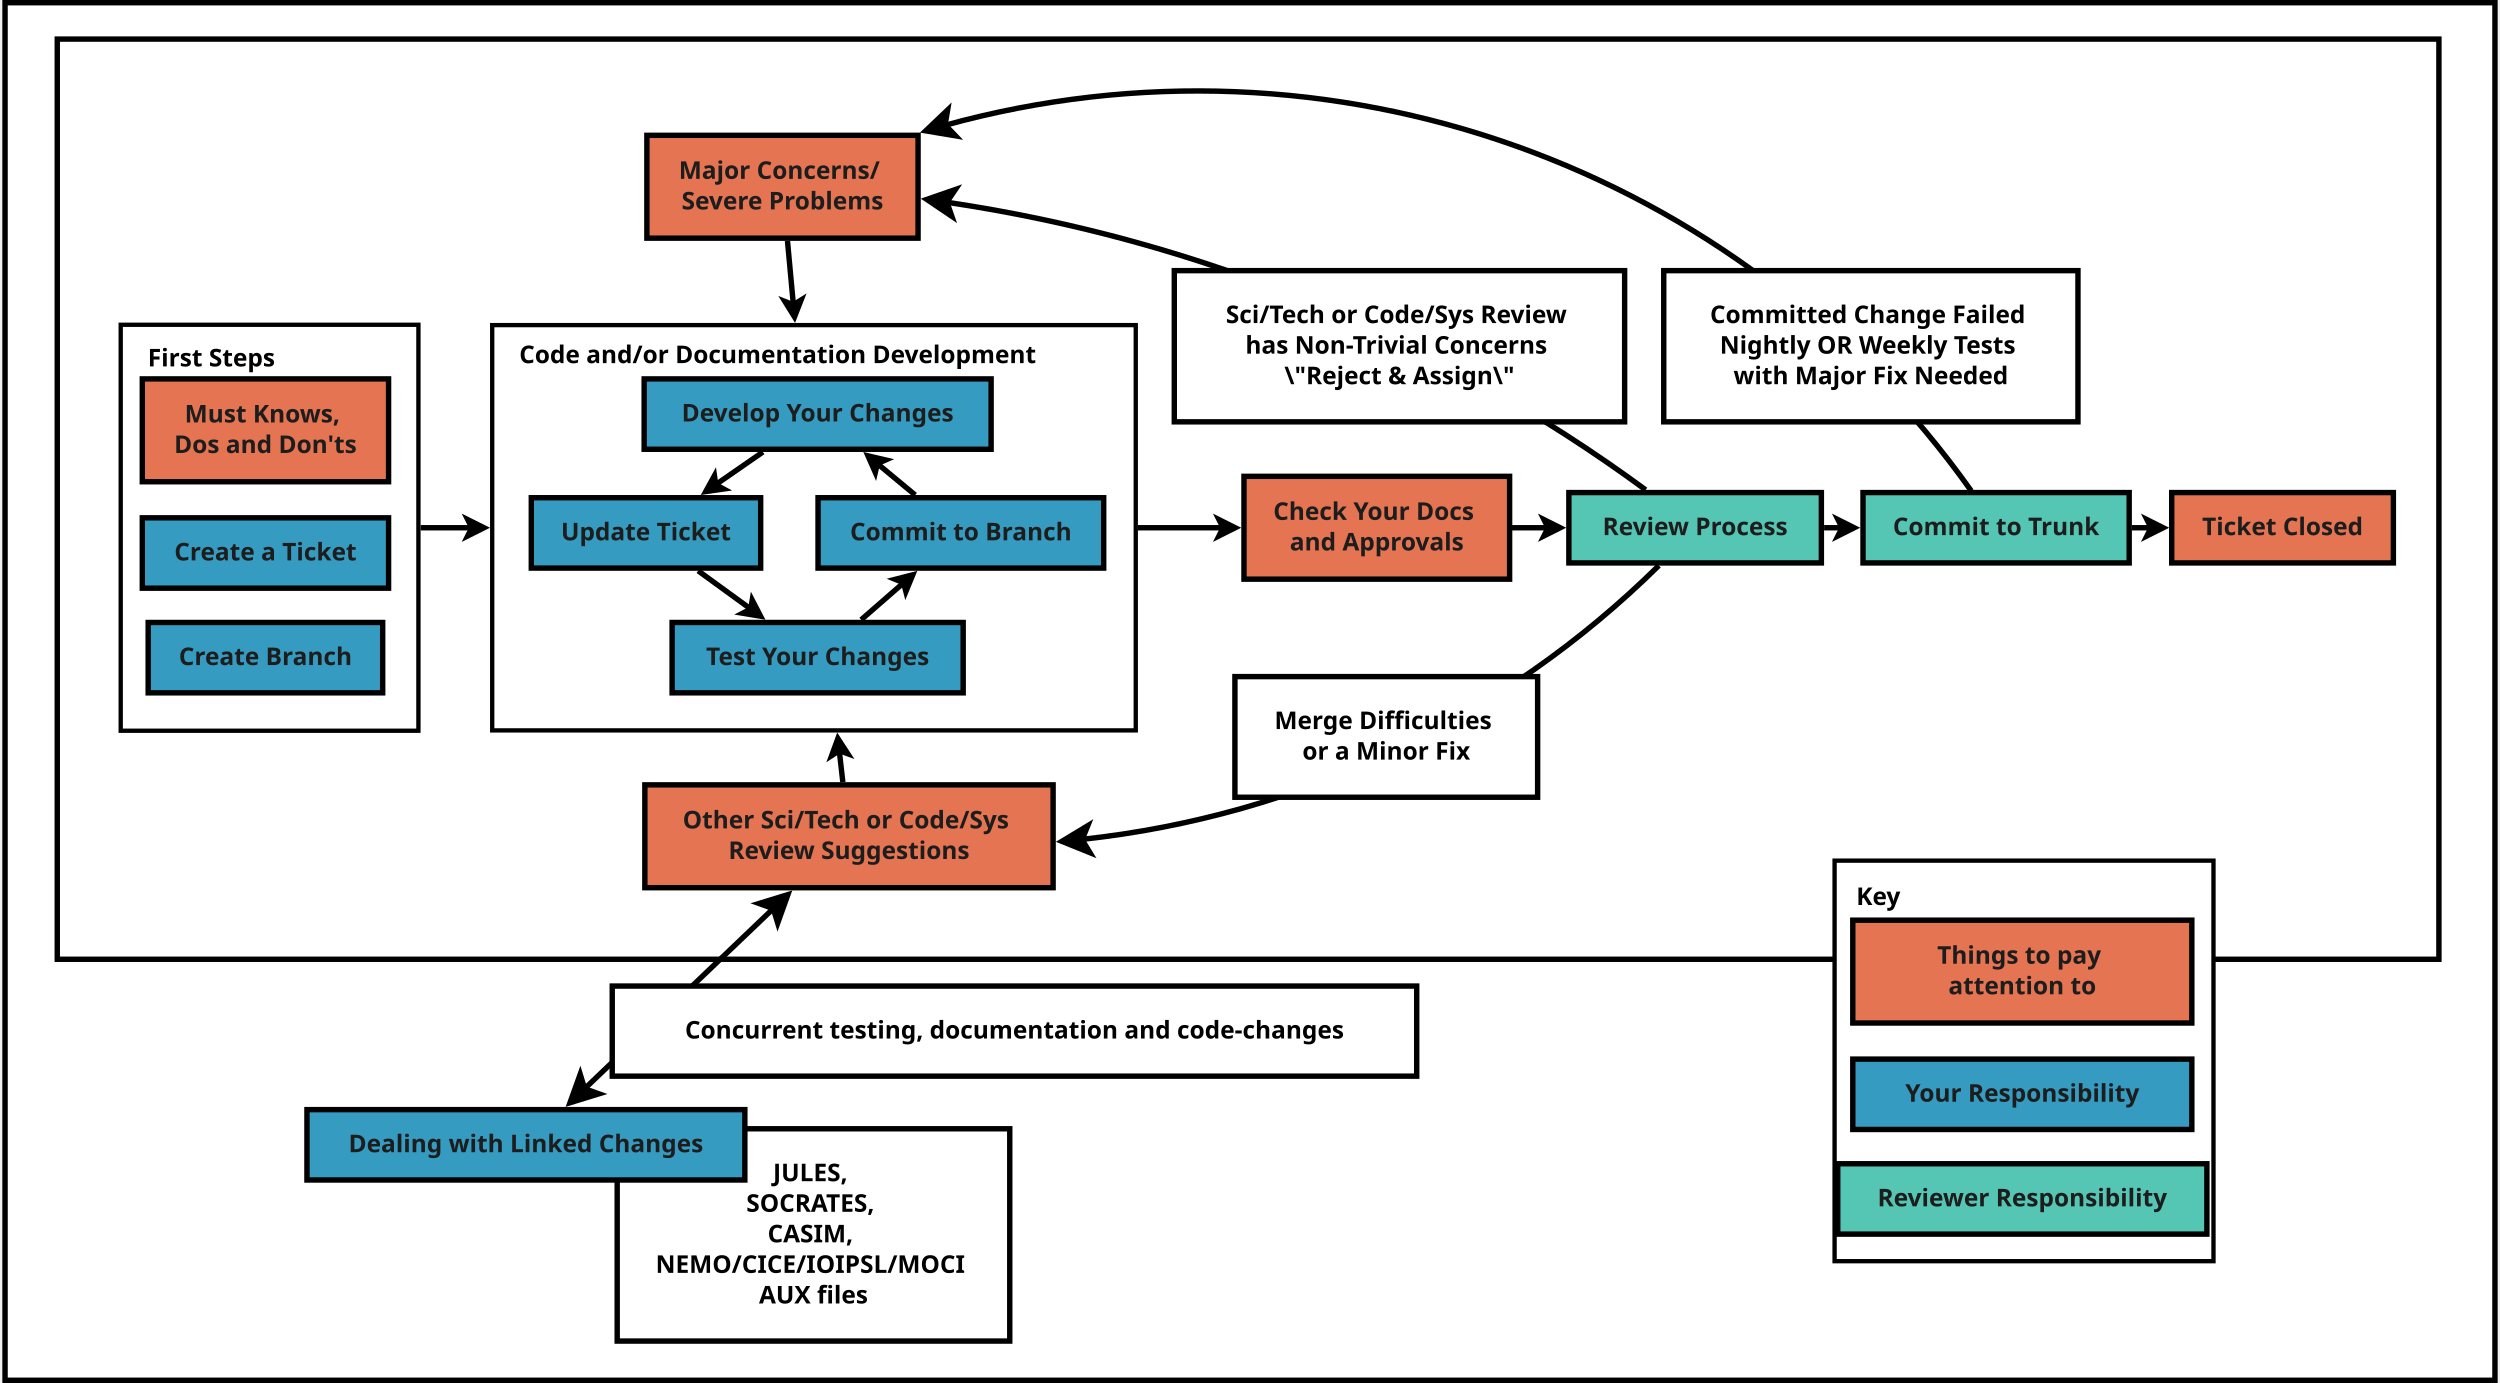
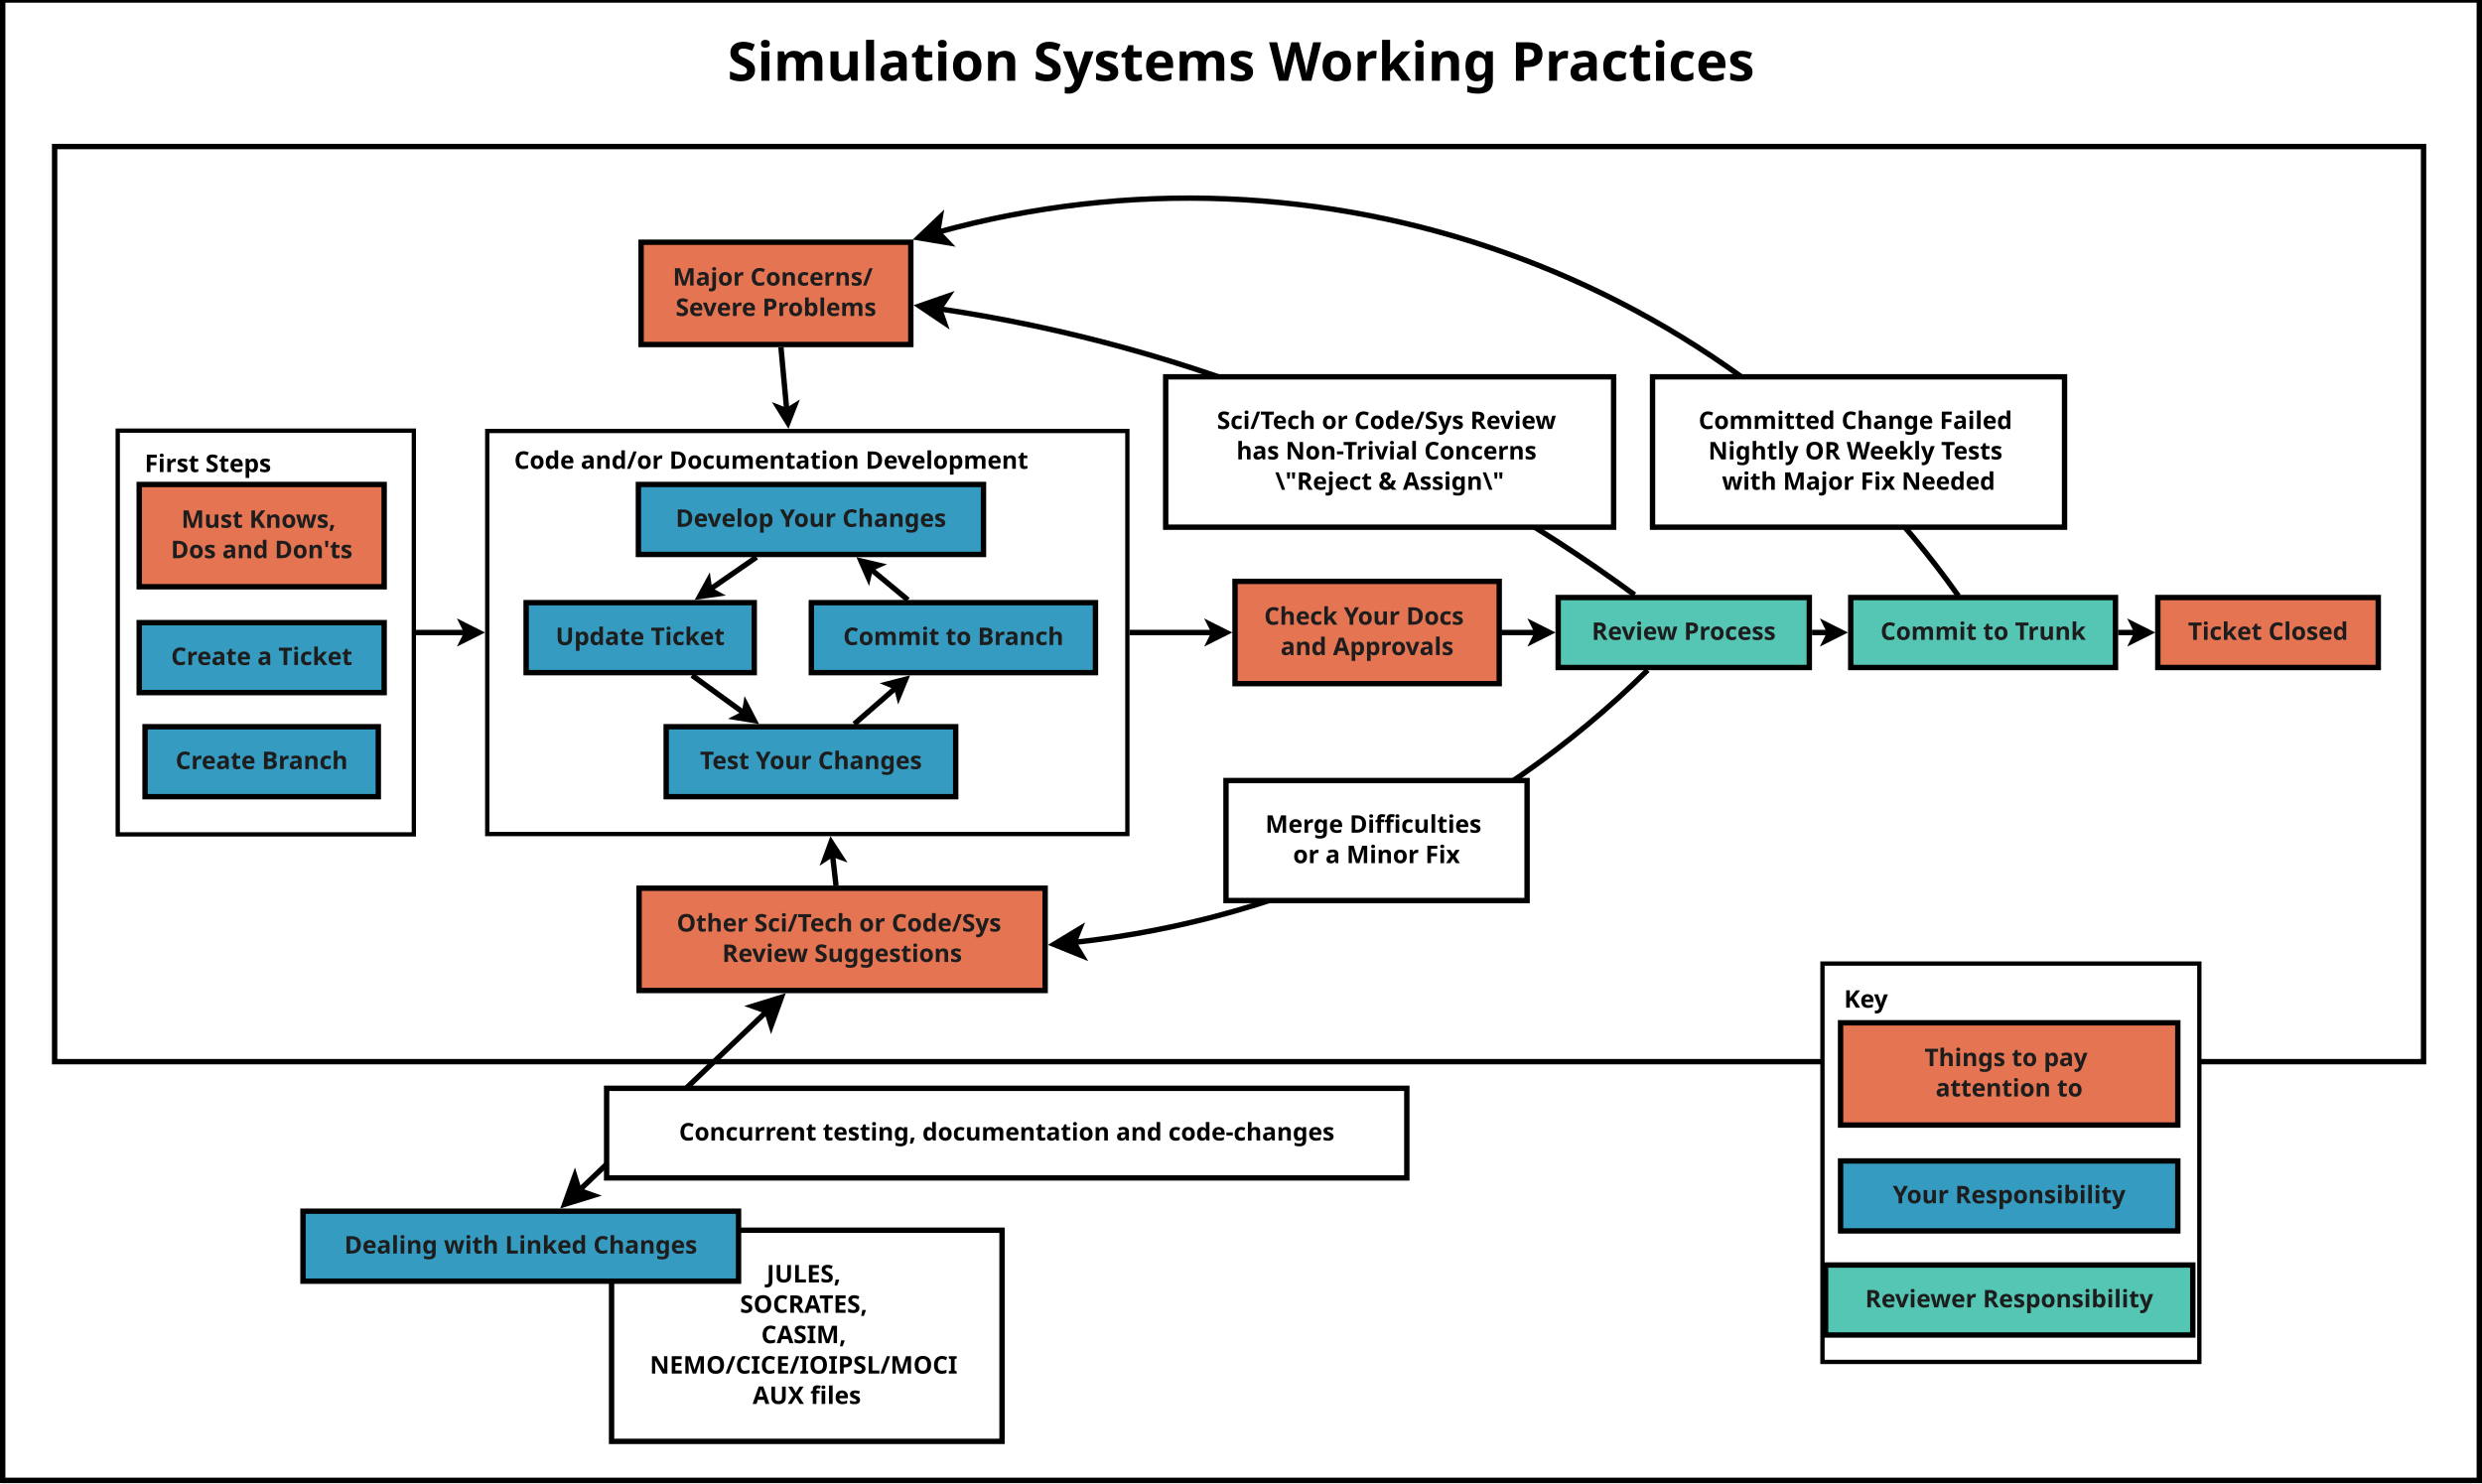
- <svg xmlns="http://www.w3.org/2000/svg" width="47cm" height="26cm" viewBox="299 10 922 511">
-   <g>
-     <rect style="fill: #ffffff" x="300" y="11" width="920" height="509" />
-     <rect style="fill: none; fill-opacity:0; stroke-width: 2; stroke: #000000" x="300" y="11" width="920" height="509" />
+ <svg xmlns="http://www.w3.org/2000/svg" width="100%" height="auto" viewBox="299 -30 922 551">
+   <g>
+     <rect style="fill: #ffffff" x="299" y="-30" width="922" height="551" />
+     <rect style="fill: none; fill-opacity:0; stroke-width: 2; stroke: #000000" x="300" y="-30" width="920" height="550" />
    <text font-size="12.8" style="fill: #000000;text-anchor:middle;font-family:sans-serif;font-style:normal;font-weight:700" x="760" y="269.381">
      <tspan x="760" y="269.381" />
    </text>
  </g>
+   <text font-size="20" style="fill: #000000;text-anchor:middle;font-family:sans-serif;font-weight:700" x="760" y="0">Simulation Systems Working Practices</text>
  <g>
    <rect style="fill: #ffffff" x="526.182" y="427.071" width="145.05" height="78.444" />
    <rect style="fill: none; fill-opacity:0; stroke-width: 2; stroke: #000000" x="526.182" y="427.071" width="145.05" height="78.444" />
    <text font-size="9.031" style="fill: #000000;text-anchor:middle;font-family:sans-serif;font-style:normal;font-weight:700" x="598.707" y="446.454">
      <tspan x="598.707" y="446.454">JULES,</tspan>
      <tspan x="598.707" y="457.743">SOCRATES,</tspan>
      <tspan x="598.707" y="469.032">CASIM,</tspan>
      <tspan x="598.707" y="480.321">NEMO/CICE/IOIPSL/MOCI</tspan>
      <tspan x="598.707" y="491.609">AUX files</tspan>
    </text>
  </g>
  <g>
    <rect style="fill: #ffffff" x="319.293" y="24.444" width="880" height="340" />
    <rect style="fill: none; fill-opacity:0; stroke-width: 2; stroke: #000000" x="319.293" y="24.444" width="880" height="340" />
    <text font-size="12.8" style="fill: #000000;text-anchor:middle;font-family:sans-serif;font-style:normal;font-weight:700" x="759.293" y="198.325">
      <tspan x="759.293" y="198.325" />
    </text>
  </g>
  <rect style="fill: none; fill-opacity:0; stroke-width: 1.6; stroke: #000000" x="342.735" y="130" width="110" height="150" />
  <text font-size="9.031" style="fill: #000000;text-anchor:start;font-family:sans-serif;font-style:normal;font-weight:700" x="352.735" y="145.383">
    <tspan x="352.735" y="145.383">First Steps</tspan>
  </text>
  <rect style="fill: none; fill-opacity:0; stroke-width: 1.6; stroke: #000000" x="480" y="130.125" width="237.788" height="149.75" />
  <text font-size="9.031" style="fill: #000000;text-anchor:start;font-family:sans-serif;font-style:normal;font-weight:700" x="489.986" y="144.173">
    <tspan x="489.986" y="144.173">Code and/or Documentation Development</tspan>
  </text>
  <g>
    <rect style="fill: #359bc0" x="352.885" y="240" width="86.65" height="26" />
    <rect style="fill: none; fill-opacity:0; stroke-width: 2; stroke: #000000" x="352.885" y="240" width="86.65" height="26" />
    <text font-size="9.031" style="fill: #1d1d1d;text-anchor:middle;font-family:sans-serif;font-style:normal;font-weight:700" x="396.21" y="255.738">
      <tspan x="396.21" y="255.738">Create Branch</tspan>
    </text>
  </g>
  <g>
    <rect style="fill: #e47452" x="537.15" y="60" width="100.2" height="38" />
    <rect style="fill: none; fill-opacity:0; stroke-width: 2; stroke: #000000" x="537.15" y="60" width="100.2" height="38" />
    <text font-size="9.031" style="fill: #1d1d1d;text-anchor:middle;font-family:sans-serif;font-style:normal;font-weight:700" x="587.25" y="76.094">
      <tspan x="587.25" y="76.094">Major Concerns/</tspan>
      <tspan x="587.25" y="87.383">Severe Problems</tspan>
    </text>
  </g>
  <g>
    <rect style="fill: #359bc0" x="494.443" y="193.906" width="84.75" height="26" />
    <rect style="fill: none; fill-opacity:0; stroke-width: 2; stroke: #000000" x="494.443" y="193.906" width="84.75" height="26" />
    <text font-size="9.031" style="fill: #1d1d1d;text-anchor:middle;font-family:sans-serif;font-style:normal;font-weight:700" x="536.818" y="209.645">
      <tspan x="536.818" y="209.645">Update Ticket</tspan>
    </text>
  </g>
  <g>
    <rect style="fill: #359bc0" x="536.146" y="150" width="128.2" height="26" />
    <rect style="fill: none; fill-opacity:0; stroke-width: 2; stroke: #000000" x="536.146" y="150" width="128.2" height="26" />
    <text font-size="9.031" style="fill: #1d1d1d;text-anchor:middle;font-family:sans-serif;font-style:normal;font-weight:700" x="600.246" y="165.738">
      <tspan x="600.246" y="165.738">Develop Your Changes</tspan>
    </text>
  </g>
  <g>
    <rect style="fill: #359bc0" x="600.392" y="193.906" width="105.55" height="26" />
    <rect style="fill: none; fill-opacity:0; stroke-width: 2; stroke: #000000" x="600.392" y="193.906" width="105.55" height="26" />
    <text font-size="9.031" style="fill: #1d1d1d;text-anchor:middle;font-family:sans-serif;font-style:normal;font-weight:700" x="653.167" y="209.645">
      <tspan x="653.167" y="209.645">Commit to Branch</tspan>
    </text>
  </g>
  <g>
    <rect style="fill: #359bc0" x="546.471" y="240" width="107.55" height="26" />
    <rect style="fill: none; fill-opacity:0; stroke-width: 2; stroke: #000000" x="546.471" y="240" width="107.55" height="26" />
    <text font-size="9.031" style="fill: #1d1d1d;text-anchor:middle;font-family:sans-serif;font-style:normal;font-weight:700" x="600.246" y="255.738">
      <tspan x="600.246" y="255.738">Test Your Changes</tspan>
    </text>
  </g>
  <g>
    <rect style="fill: #e47452" x="757.775" y="186" width="98.15" height="38" />
    <rect style="fill: none; fill-opacity:0; stroke-width: 2; stroke: #000000" x="757.775" y="186" width="98.15" height="38" />
    <text font-size="9.031" style="fill: #1d1d1d;text-anchor:middle;font-family:sans-serif;font-style:normal;font-weight:700" x="806.85" y="202.094">
      <tspan x="806.85" y="202.094">Check Your Docs</tspan>
      <tspan x="806.85" y="213.383">and Approvals</tspan>
    </text>
  </g>
  <g>
    <rect style="fill: #55c6b4" x="877.818" y="192" width="93.3" height="26" />
    <rect style="fill: none; fill-opacity:0; stroke-width: 2; stroke: #000000" x="877.818" y="192" width="93.3" height="26" />
    <text font-size="9.031" style="fill: #1d1d1d;text-anchor:middle;font-family:sans-serif;font-style:normal;font-weight:700" x="924.468" y="207.738">
      <tspan x="924.468" y="207.738">Review Process</tspan>
    </text>
  </g>
  <g>
    <rect style="fill: #55c6b4" x="986.501" y="192" width="98.35" height="26" />
    <rect style="fill: none; fill-opacity:0; stroke-width: 2; stroke: #000000" x="986.501" y="192" width="98.35" height="26" />
    <text font-size="9.031" style="fill: #1d1d1d;text-anchor:middle;font-family:sans-serif;font-style:normal;font-weight:700" x="1035.68" y="207.738">
      <tspan x="1035.68" y="207.738">Commit to Trunk</tspan>
    </text>
  </g>
  <g>
    <rect style="fill: #e47452" x="1100.57" y="192" width="81.9" height="26" />
    <rect style="fill: none; fill-opacity:0; stroke-width: 2; stroke: #000000" x="1100.57" y="192" width="81.9" height="26" />
    <text font-size="9.031" style="fill: #1d1d1d;text-anchor:middle;font-family:sans-serif;font-style:normal;font-weight:700" x="1141.52" y="207.738">
      <tspan x="1141.52" y="207.738">Ticket Closed</tspan>
    </text>
  </g>
  <g>
    <rect style="fill: #e47452" x="536.4" y="300" width="150.85" height="38" />
    <rect style="fill: none; fill-opacity:0; stroke-width: 2; stroke: #000000" x="536.4" y="300" width="150.85" height="38" />
    <text font-size="9.031" style="fill: #1d1d1d;text-anchor:middle;font-family:sans-serif;font-style:normal;font-weight:700" x="611.825" y="316.094">
      <tspan x="611.825" y="316.094">Other Sci/Tech or Code/Sys</tspan>
      <tspan x="611.825" y="327.383">Review Suggestions</tspan>
    </text>
  </g>
  <g>
    <rect style="fill: #e47452" x="350.71" y="150" width="91" height="38" />
    <rect style="fill: none; fill-opacity:0; stroke-width: 2; stroke: #000000" x="350.71" y="150" width="91" height="38" />
    <text font-size="9.031" style="fill: #1d1d1d;text-anchor:middle;font-family:sans-serif;font-style:normal;font-weight:700" x="396.21" y="166.094">
      <tspan x="396.21" y="166.094">Must Knows,</tspan>
      <tspan x="396.21" y="177.383">Dos and Don'ts</tspan>
    </text>
  </g>
  <g>
    <rect style="fill: #359bc0" x="350.71" y="201.331" width="91" height="26" />
    <rect style="fill: none; fill-opacity:0; stroke-width: 2; stroke: #000000" x="350.71" y="201.331" width="91" height="26" />
    <text font-size="9.031" style="fill: #1d1d1d;text-anchor:middle;font-family:sans-serif;font-style:normal;font-weight:700" x="396.21" y="217.069">
      <tspan x="396.21" y="217.069">Create a Ticket</tspan>
    </text>
  </g>
  <g>
    <line style="fill: none; fill-opacity:0; stroke-width: 2; stroke: #000000" x1="453.538" y1="205" x2="472.462" y2="205" />
    <polygon style="fill: #000000" points="476.962,205 470.962,208 472.462,205 470.962,202 " />
    <polygon style="fill: none; fill-opacity:0; stroke-width: 2; stroke: #000000" points="476.962,205 470.962,208 472.462,205 470.962,202 " />
  </g>
  <g>
    <line style="fill: none; fill-opacity:0; stroke-width: 2; stroke: #000000" x1="589.099" y1="99.003" x2="591.28" y2="122.611" />
    <polygon style="fill: #000000" points="591.694,127.092 588.155,121.393 591.28,122.611 594.129,120.841 " />
    <polygon style="fill: none; fill-opacity:0; stroke-width: 2; stroke: #000000" points="591.694,127.092 588.155,121.393 591.28,122.611 594.129,120.841 " />
  </g>
  <g>
    <line style="fill: none; fill-opacity:0; stroke-width: 2; stroke: #000000" x1="636.287" y1="192.901" x2="622.311" y2="181.306" />
    <polygon style="fill: #000000" points="618.847,178.433 625.381,179.955 622.311,181.306 621.549,184.572 " />
    <polygon style="fill: none; fill-opacity:0; stroke-width: 2; stroke: #000000" points="618.847,178.433 625.381,179.955 622.311,181.306 621.549,184.572 " />
  </g>
  <g>
    <line style="fill: none; fill-opacity:0; stroke-width: 2; stroke: #000000" x1="718.592" y1="205" x2="750.042" y2="205" />
    <polygon style="fill: #000000" points="754.542,205 748.542,208 750.042,205 748.542,202 " />
    <polygon style="fill: none; fill-opacity:0; stroke-width: 2; stroke: #000000" points="754.542,205 748.542,208 750.042,205 748.542,202 " />
  </g>
  <g>
    <line style="fill: none; fill-opacity:0; stroke-width: 2; stroke: #000000" x1="556.09" y1="220.911" x2="575.526" y2="235.035" />
    <polygon style="fill: #000000" points="579.166,237.681 572.549,236.58 575.526,235.035 576.076,231.727 " />
    <polygon style="fill: none; fill-opacity:0; stroke-width: 2; stroke: #000000" points="579.166,237.681 572.549,236.58 575.526,235.035 576.076,231.727 " />
  </g>
  <g>
    <line style="fill: none; fill-opacity:0; stroke-width: 2; stroke: #000000" x1="583.844" y1="345.721" x2="514.158" y2="412.269" />
    <polygon style="fill: #000000" points="589.268,340.542 585.489,351.064 583.844,345.721 578.583,343.832 " />
    <polygon style="fill: none; fill-opacity:0; stroke-width: 2; stroke: #000000" points="589.268,340.542 585.489,351.064 583.844,345.721 578.583,343.832 " />
    <polygon style="fill: #000000" points="508.734,417.449 512.513,406.927 514.158,412.269 519.419,414.159 " />
    <polygon style="fill: none; fill-opacity:0; stroke-width: 2; stroke: #000000" points="508.734,417.449 512.513,406.927 514.158,412.269 519.419,414.159 " />
  </g>
  <g>
    <line style="fill: none; fill-opacity:0; stroke-width: 2; stroke: #000000" x1="609.557" y1="299.003" x2="608.235" y2="287.355" />
    <polygon style="fill: #000000" points="607.728,282.883 611.385,288.507 608.235,287.355 605.424,289.183 " />
    <polygon style="fill: none; fill-opacity:0; stroke-width: 2; stroke: #000000" points="607.728,282.883 611.385,288.507 608.235,287.355 605.424,289.183 " />
  </g>
  <g>
    <line style="fill: none; fill-opacity:0; stroke-width: 2; stroke: #000000" x1="580.015" y1="177.005" x2="562.588" y2="189.068" />
    <polygon style="fill: #000000" points="558.888,191.629 562.114,185.747 562.588,189.068 565.529,190.68 " />
    <polygon style="fill: none; fill-opacity:0; stroke-width: 2; stroke: #000000" points="558.888,191.629 562.114,185.747 562.588,189.068 565.529,190.68 " />
  </g>
  <g>
    <line style="fill: none; fill-opacity:0; stroke-width: 2; stroke: #000000" x1="856.7" y1="205" x2="870.122" y2="205" />
    <polygon style="fill: #000000" points="874.622,205 868.622,208 870.122,205 868.622,202 " />
    <polygon style="fill: none; fill-opacity:0; stroke-width: 2; stroke: #000000" points="874.622,205 868.622,208 870.122,205 868.622,202 " />
  </g>
  <g>
    <line style="fill: none; fill-opacity:0; stroke-width: 2; stroke: #000000" x1="1085.83" y1="205" x2="1092.92" y2="205" />
    <polygon style="fill: #000000" points="1097.42,205 1091.42,208 1092.92,205 1091.42,202 " />
    <polygon style="fill: none; fill-opacity:0; stroke-width: 2; stroke: #000000" points="1097.42,205 1091.42,208 1092.92,205 1091.42,202 " />
  </g>
  <g>
    <line style="fill: none; fill-opacity:0; stroke-width: 2; stroke: #000000" x1="616.325" y1="238.995" x2="632.008" y2="225.335" />
    <polygon style="fill: #000000" points="635.402,222.38 632.848,228.583 632.008,225.335 628.907,224.058 " />
    <polygon style="fill: none; fill-opacity:0; stroke-width: 2; stroke: #000000" points="635.402,222.38 632.848,228.583 632.008,225.335 628.907,224.058 " />
  </g>
  <g>
    <line style="fill: none; fill-opacity:0; stroke-width: 2; stroke: #000000" x1="972.124" y1="205" x2="978.759" y2="205" />
    <polygon style="fill: #000000" points="983.259,205 977.259,208 978.759,205 977.259,202 " />
    <polygon style="fill: none; fill-opacity:0; stroke-width: 2; stroke: #000000" points="983.259,205 977.259,208 978.759,205 977.259,202 " />
  </g>
  <g>
    <path style="fill: none; fill-opacity:0; stroke-width: 2; stroke: #000000" d="M 697.95,320.135 A 357.965,357.965 0 0 0 911.073,218.961" />
    <polygon style="fill: #000000" points="690.488,320.868 700.055,315.083 697.964,320.267 700.857,325.05 " />
    <polygon style="fill: none; fill-opacity:0; stroke-width: 2; stroke: #000000" points="690.488,320.868 700.055,315.083 697.964,320.267 700.857,325.05 " />
  </g>
  <g>
    <path style="fill: none; fill-opacity:0; stroke-width: 2; stroke: #000000" d="M 906.194,190.997 A 578.926,578.926 0 0 0 647.996,84.736" />
    <polygon style="fill: #000000" points="640.571,83.683 651.135,80.022 648.008,84.655 649.838,89.937 " />
    <polygon style="fill: none; fill-opacity:0; stroke-width: 2; stroke: #000000" points="640.571,83.683 651.135,80.022 648.008,84.655 649.838,89.937 " />
  </g>
  <g>
    <path style="fill: none; fill-opacity:0; stroke-width: 2; stroke: #000000" d="M 1026.5,191.386 A 350.361,350.361 0 0 0 647.382,56.274" />
    <polygon style="fill: #000000" points="640.175,58.34 648.272,50.63 647.346,56.143 651.201,60.192 " />
    <polygon style="fill: none; fill-opacity:0; stroke-width: 2; stroke: #000000" points="640.175,58.34 648.272,50.63 647.346,56.143 651.201,60.192 " />
  </g>
  <g>
    <rect style="fill: #ffffff" x="732.025" y="110" width="166.4" height="55.867" />
    <rect style="fill: none; fill-opacity:0; stroke-width: 2; stroke: #000000" x="732.025" y="110" width="166.4" height="55.867" />
    <text font-size="9.031" style="fill: #000000;text-anchor:middle;font-family:sans-serif;font-style:normal;font-weight:700" x="815.225" y="129.383">
      <tspan x="815.225" y="129.383">Sci/Tech or Code/Sys Review</tspan>
      <tspan x="815.225" y="140.672">has Non-Trivial Concerns</tspan>
      <tspan x="815.225" y="151.961">\"Reject &amp; Assign\"</tspan>
    </text>
  </g>
  <g>
    <rect style="fill: #ffffff" x="912.875" y="110" width="153.05" height="55.867" />
    <rect style="fill: none; fill-opacity:0; stroke-width: 2; stroke: #000000" x="912.875" y="110" width="153.05" height="55.867" />
    <text font-size="9.031" style="fill: #000000;text-anchor:middle;font-family:sans-serif;font-style:normal;font-weight:700" x="989.4" y="129.383">
      <tspan x="989.4" y="129.383">Committed Change Failed</tspan>
      <tspan x="989.4" y="140.672">Nightly OR Weekly Tests</tspan>
      <tspan x="989.4" y="151.961">with Major Fix Needed</tspan>
    </text>
  </g>
  <g>
    <rect style="fill: #ffffff" x="754.425" y="260" width="111.85" height="44.578" />
    <rect style="fill: none; fill-opacity:0; stroke-width: 2; stroke: #000000" x="754.425" y="260" width="111.85" height="44.578" />
    <text font-size="9.031" style="fill: #000000;text-anchor:middle;font-family:sans-serif;font-style:normal;font-weight:700" x="810.35" y="279.383">
      <tspan x="810.35" y="279.383">Merge Difficulties</tspan>
      <tspan x="810.35" y="290.672">or a Minor Fix</tspan>
    </text>
  </g>
  <g>
    <rect style="fill: #359bc0" x="411.55" y="420" width="161.8" height="26" />
    <rect style="fill: none; fill-opacity:0; stroke-width: 2; stroke: #000000" x="411.55" y="420" width="161.8" height="26" />
    <text font-size="9.031" style="fill: #1d1d1d;text-anchor:middle;font-family:sans-serif;font-style:normal;font-weight:700" x="492.45" y="435.738">
      <tspan x="492.45" y="435.738">Dealing with Linked Changes</tspan>
    </text>
  </g>
  <g>
    <rect style="fill: #ffffff" x="524.35" y="374.343" width="297.25" height="33.289" />
    <rect style="fill: none; fill-opacity:0; stroke-width: 2; stroke: #000000" x="524.35" y="374.343" width="297.25" height="33.289" />
    <text font-size="9.031" style="fill: #000000;text-anchor:middle;font-family:sans-serif;font-style:normal;font-weight:700" x="672.975" y="393.726">
      <tspan x="672.975" y="393.726">Concurrent testing, documentation and code-changes</tspan>
    </text>
  </g>
  <g>
    <rect style="fill: #ffffff" x="976" y="328" width="140" height="148" />
    <rect style="fill: none; fill-opacity:0; stroke-width: 1.6; stroke: #000000" x="976" y="328" width="140" height="148" />
  </g>
  <text font-size="9.031" style="fill: #000000;text-anchor:start;font-family:sans-serif;font-style:normal;font-weight:700" x="984" y="344.383">
    <tspan x="984" y="344.383">Key</tspan>
  </text>
  <g>
    <rect style="fill: #55c6b4" x="977.162" y="440" width="136.4" height="26" />
    <rect style="fill: none; fill-opacity:0; stroke-width: 2; stroke: #000000" x="977.162" y="440" width="136.4" height="26" />
    <text font-size="9.031" style="fill: #1d1d1d;text-anchor:middle;font-family:sans-serif;font-style:normal;font-weight:700" x="1045.36" y="455.738">
      <tspan x="1045.36" y="455.738">Reviewer Responsibility</tspan>
    </text>
  </g>
  <g>
    <rect style="fill: #e47452" x="982.725" y="350" width="125.275" height="38" />
    <rect style="fill: none; fill-opacity:0; stroke-width: 2; stroke: #000000" x="982.725" y="350" width="125.275" height="38" />
    <text font-size="9.031" style="fill: #1d1d1d;text-anchor:middle;font-family:sans-serif;font-style:normal;font-weight:700" x="1045.36" y="366.094">
      <tspan x="1045.36" y="366.094">Things to pay</tspan>
      <tspan x="1045.36" y="377.383">attention to</tspan>
    </text>
  </g>
  <g>
    <rect style="fill: #359bc0" x="982.725" y="401.331" width="125.275" height="26" />
    <rect style="fill: none; fill-opacity:0; stroke-width: 2; stroke: #000000" x="982.725" y="401.331" width="125.275" height="26" />
    <text font-size="9.031" style="fill: #1d1d1d;text-anchor:middle;font-family:sans-serif;font-style:normal;font-weight:700" x="1045.36" y="417.069">
      <tspan x="1045.36" y="417.069">Your Responsibility</tspan>
    </text>
  </g>
</svg>
